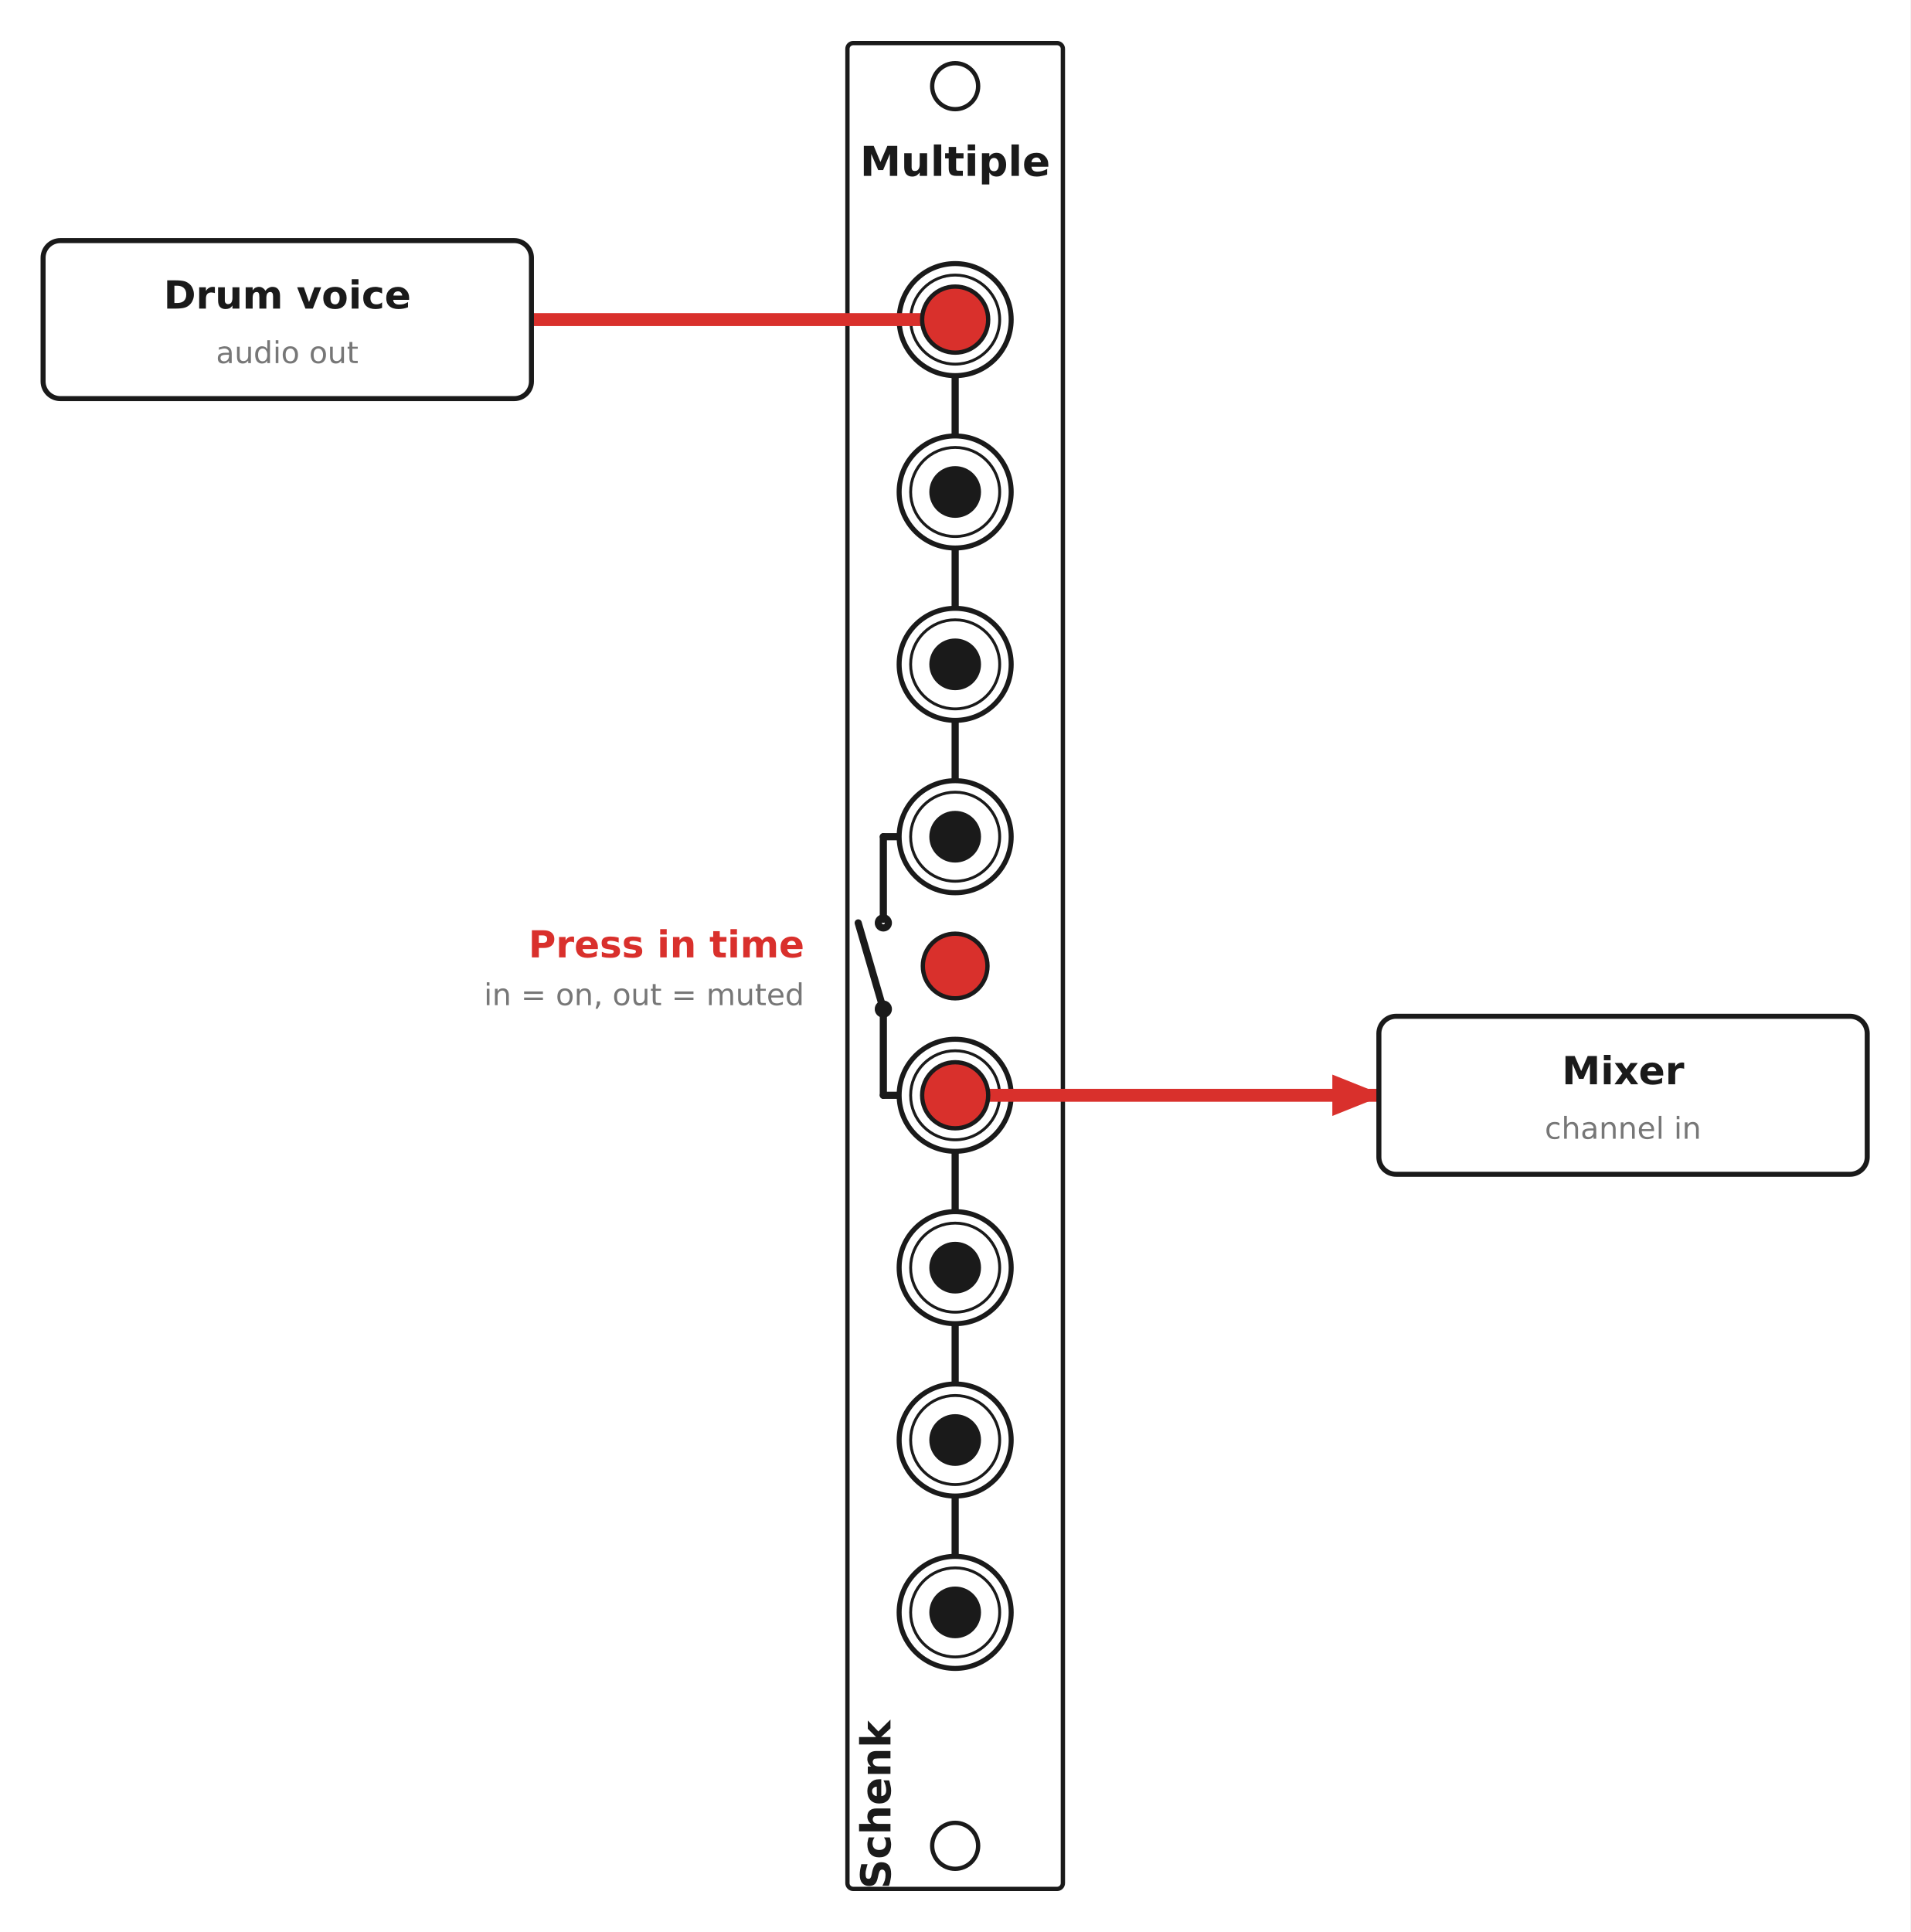
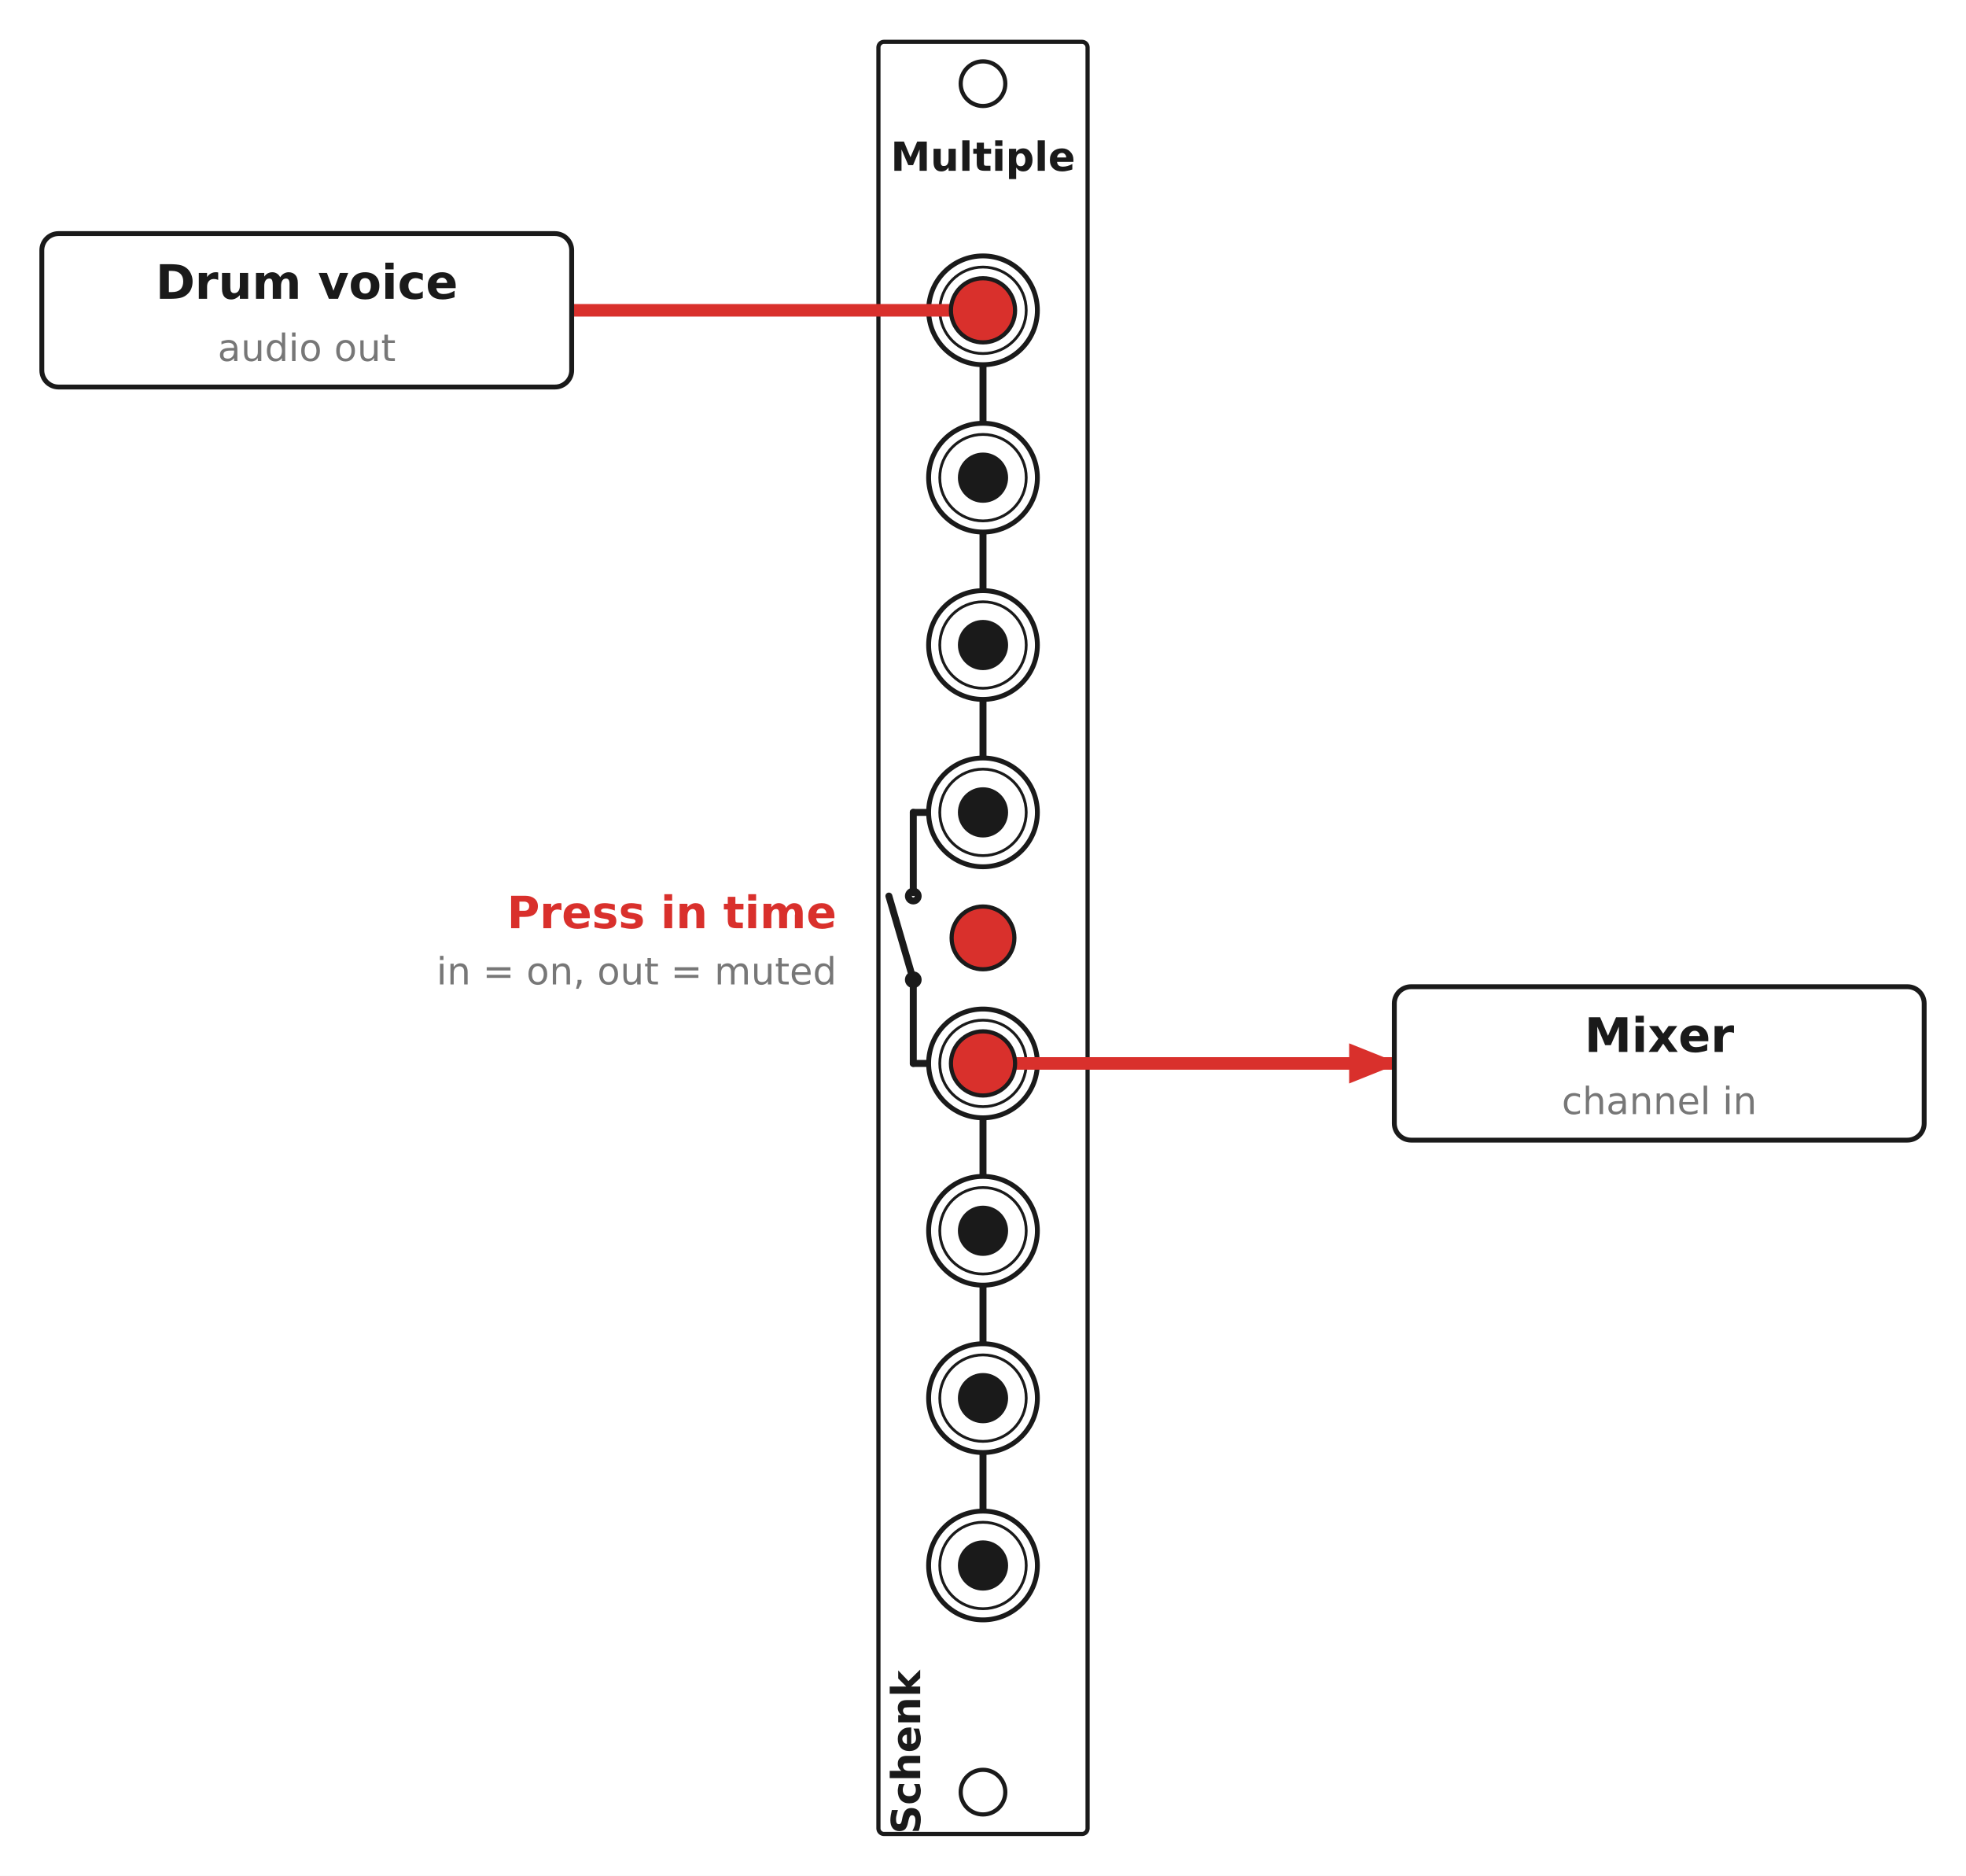
- <svg xmlns="http://www.w3.org/2000/svg" viewBox="83.5 49.75 133.0 134.5" width="532" height="538">
-   <rect x="83.5" y="49.75" width="133.0" height="134.5" fill="#fff" />
+ <svg xmlns="http://www.w3.org/2000/svg" viewBox="79.5 49.75 141.0 134.5" width="564" height="538">
+   <rect x="79.5" y="49.75" width="141.0" height="134.5" fill="#fff" />
  <defs>
    <marker id="r" viewBox="0 0 10 10" refX="9" refY="5" markerWidth="4" markerHeight="4" orient="auto">
      <path d="M0 1 L10 5 L0 9 z" fill="#d9302c" />
    </marker>
    <marker id="b" viewBox="0 0 10 10" refX="9" refY="5" markerWidth="4" markerHeight="4" orient="auto">
      <path d="M0 1 L10 5 L0 9 z" fill="#2a6fb0" />
    </marker>
  </defs>
  <rect x="142.5" y="52.75" width="15.0" height="128.5" rx="0.4" fill="#fff" stroke="#1a1a1a" stroke-width="0.3" />
  <line x1="145.0" y1="126.0" x2="145.0" y2="120.0" stroke="#1a1a1a" stroke-width="0.5" stroke-linecap="round" />
  <line x1="145.0" y1="108.0" x2="145.0" y2="113.75" stroke="#1a1a1a" stroke-width="0.5" stroke-linecap="round" />
  <line x1="145.0" y1="120.0" x2="143.25" y2="114.0" stroke="#1a1a1a" stroke-width="0.5" stroke-linecap="round" />
  <line x1="150.0" y1="126.0" x2="145.0" y2="126.0" stroke="#1a1a1a" stroke-width="0.5" stroke-linecap="round" />
  <line x1="150.0" y1="108.0" x2="145.0" y2="108.0" stroke="#1a1a1a" stroke-width="0.5" stroke-linecap="round" />
  <line x1="150.0" y1="126.0" x2="150.0" y2="162.0" stroke="#1a1a1a" stroke-width="0.5" stroke-linecap="round" />
  <line x1="150.0" y1="72.0" x2="150.0" y2="108.0" stroke="#1a1a1a" stroke-width="0.5" stroke-linecap="round" />
  <circle cx="145.0" cy="114.0" r="0.25" fill="none" stroke="#1a1a1a" stroke-width="0.7" />
  <circle cx="145.0" cy="120.0" r="0.25" fill="none" stroke="#1a1a1a" stroke-width="0.7" />
  <text x="144.5" y="181.25" font-family="DejaVu Sans, Helvetica, Arial, sans-serif" font-size="2.875" font-weight="bold" fill="#1a1a1a" text-anchor="start" dominant-baseline="central" transform="rotate(-90.0 144.5 181.25)">Schenk</text>
  <text x="150.0" y="61.0" font-family="DejaVu Sans, Helvetica, Arial, sans-serif" font-size="2.875" font-weight="bold" fill="#1a1a1a" text-anchor="middle" dominant-baseline="central">Multiple</text>
  <circle cx="150.0" cy="178.25" r="1.6" fill="#fff" stroke="#1a1a1a" stroke-width="0.3" />
  <circle cx="150.0" cy="55.75" r="1.6" fill="#fff" stroke="#1a1a1a" stroke-width="0.3" />
  <circle cx="150.0" cy="117.0" r="2.25" fill="#d9302c" stroke="#1a1a1a" stroke-width="0.3" />
  <circle cx="150.0" cy="162.0" r="3.9" fill="#fff" stroke="#1a1a1a" stroke-width="0.35" />
  <circle cx="150.0" cy="162.0" r="3.1" fill="none" stroke="#1a1a1a" stroke-width="0.2" />
  <circle cx="150.0" cy="162.0" r="1.8" fill="#1a1a1a" />
  <circle cx="150.0" cy="150.0" r="3.9" fill="#fff" stroke="#1a1a1a" stroke-width="0.35" />
  <circle cx="150.0" cy="150.0" r="3.1" fill="none" stroke="#1a1a1a" stroke-width="0.2" />
  <circle cx="150.0" cy="150.0" r="1.8" fill="#1a1a1a" />
  <circle cx="150.0" cy="138.0" r="3.9" fill="#fff" stroke="#1a1a1a" stroke-width="0.35" />
  <circle cx="150.0" cy="138.0" r="3.1" fill="none" stroke="#1a1a1a" stroke-width="0.2" />
  <circle cx="150.0" cy="138.0" r="1.8" fill="#1a1a1a" />
  <circle cx="150.0" cy="126.0" r="3.9" fill="#fff" stroke="#1a1a1a" stroke-width="0.35" />
  <circle cx="150.0" cy="126.0" r="3.1" fill="none" stroke="#1a1a1a" stroke-width="0.2" />
  <circle cx="150.0" cy="126.0" r="1.8" fill="#1a1a1a" />
  <circle cx="150.0" cy="108.0" r="3.9" fill="#fff" stroke="#1a1a1a" stroke-width="0.35" />
  <circle cx="150.0" cy="108.0" r="3.1" fill="none" stroke="#1a1a1a" stroke-width="0.2" />
  <circle cx="150.0" cy="108.0" r="1.8" fill="#1a1a1a" />
  <circle cx="150.0" cy="96.0" r="3.9" fill="#fff" stroke="#1a1a1a" stroke-width="0.35" />
  <circle cx="150.0" cy="96.0" r="3.1" fill="none" stroke="#1a1a1a" stroke-width="0.2" />
  <circle cx="150.0" cy="96.0" r="1.8" fill="#1a1a1a" />
  <circle cx="150.0" cy="84.0" r="3.9" fill="#fff" stroke="#1a1a1a" stroke-width="0.35" />
  <circle cx="150.0" cy="84.0" r="3.1" fill="none" stroke="#1a1a1a" stroke-width="0.2" />
  <circle cx="150.0" cy="84.0" r="1.8" fill="#1a1a1a" />
  <circle cx="150.0" cy="72.0" r="3.9" fill="#fff" stroke="#1a1a1a" stroke-width="0.35" />
  <circle cx="150.0" cy="72.0" r="3.1" fill="none" stroke="#1a1a1a" stroke-width="0.2" />
  <circle cx="150.0" cy="72.0" r="1.8" fill="#1a1a1a" />
  <path d="M120.50 72.00 C135.25 72.00 135.25 72.00 150.00 72.00" fill="none" stroke="#d9302c" stroke-width="0.9" stroke-linecap="round" />
  <path d="M150.00 126.00 C164.75 126.00 164.75 126.00 179.50 126.00" fill="none" stroke="#d9302c" stroke-width="0.9" stroke-linecap="round" marker-end="url(#r)" />
  <circle cx="150.0" cy="72.0" r="2.3" fill="#d9302c" stroke="#1a1a1a" stroke-width="0.3" />
  <circle cx="150.0" cy="126.0" r="2.3" fill="#d9302c" stroke="#1a1a1a" stroke-width="0.3" />
-   <rect x="86.5" y="66.5" width="34" height="11" rx="1.2" fill="#fff" stroke="#1a1a1a" stroke-width="0.35" />
-   <text x="103.50" y="70.30" font-family="DejaVu Sans, Helvetica, Arial, sans-serif" font-size="2.7" font-weight="bold" fill="#1a1a1a" text-anchor="middle" dominant-baseline="central">Drum voice</text>
-   <text x="103.50" y="74.30" font-family="DejaVu Sans, Helvetica, Arial, sans-serif" font-size="2.1" font-weight="normal" fill="#777" text-anchor="middle" dominant-baseline="central">audio out</text>
-   <rect x="179.5" y="120.5" width="34" height="11" rx="1.2" fill="#fff" stroke="#1a1a1a" stroke-width="0.35" />
-   <text x="196.50" y="124.30" font-family="DejaVu Sans, Helvetica, Arial, sans-serif" font-size="2.7" font-weight="bold" fill="#1a1a1a" text-anchor="middle" dominant-baseline="central">Mixer</text>
-   <text x="196.50" y="128.30" font-family="DejaVu Sans, Helvetica, Arial, sans-serif" font-size="2.1" font-weight="normal" fill="#777" text-anchor="middle" dominant-baseline="central">channel in</text>
-   <text x="139.50" y="115.50" font-family="DejaVu Sans, Helvetica, Arial, sans-serif" font-size="2.6" font-weight="bold" fill="#d9302c" text-anchor="end" dominant-baseline="central">Press in time</text>
-   <text x="139.50" y="119.00" font-family="DejaVu Sans, Helvetica, Arial, sans-serif" font-size="2.1" font-weight="normal" fill="#777" text-anchor="end" dominant-baseline="central">in = on, out = muted</text>
+   <rect x="82.5" y="66.5" width="38" height="11" rx="1.2" fill="#fff" stroke="#1a1a1a" stroke-width="0.35" />
+   <text x="101.50" y="70.00" font-family="DejaVu Sans, Helvetica, Arial, sans-serif" font-size="3.4" font-weight="bold" fill="#1a1a1a" text-anchor="middle" dominant-baseline="central">Drum voice</text>
+   <text x="101.50" y="74.70" font-family="DejaVu Sans, Helvetica, Arial, sans-serif" font-size="2.7" font-weight="normal" fill="#777" text-anchor="middle" dominant-baseline="central">audio out</text>
+   <rect x="179.5" y="120.5" width="38" height="11" rx="1.2" fill="#fff" stroke="#1a1a1a" stroke-width="0.35" />
+   <text x="198.50" y="124.00" font-family="DejaVu Sans, Helvetica, Arial, sans-serif" font-size="3.4" font-weight="bold" fill="#1a1a1a" text-anchor="middle" dominant-baseline="central">Mixer</text>
+   <text x="198.50" y="128.70" font-family="DejaVu Sans, Helvetica, Arial, sans-serif" font-size="2.7" font-weight="normal" fill="#777" text-anchor="middle" dominant-baseline="central">channel in</text>
+   <text x="139.50" y="115.20" font-family="DejaVu Sans, Helvetica, Arial, sans-serif" font-size="3.2" font-weight="bold" fill="#d9302c" text-anchor="end" dominant-baseline="central">Press in time</text>
+   <text x="139.50" y="119.40" font-family="DejaVu Sans, Helvetica, Arial, sans-serif" font-size="2.7" font-weight="normal" fill="#777" text-anchor="end" dominant-baseline="central">in = on, out = muted</text>
</svg>
